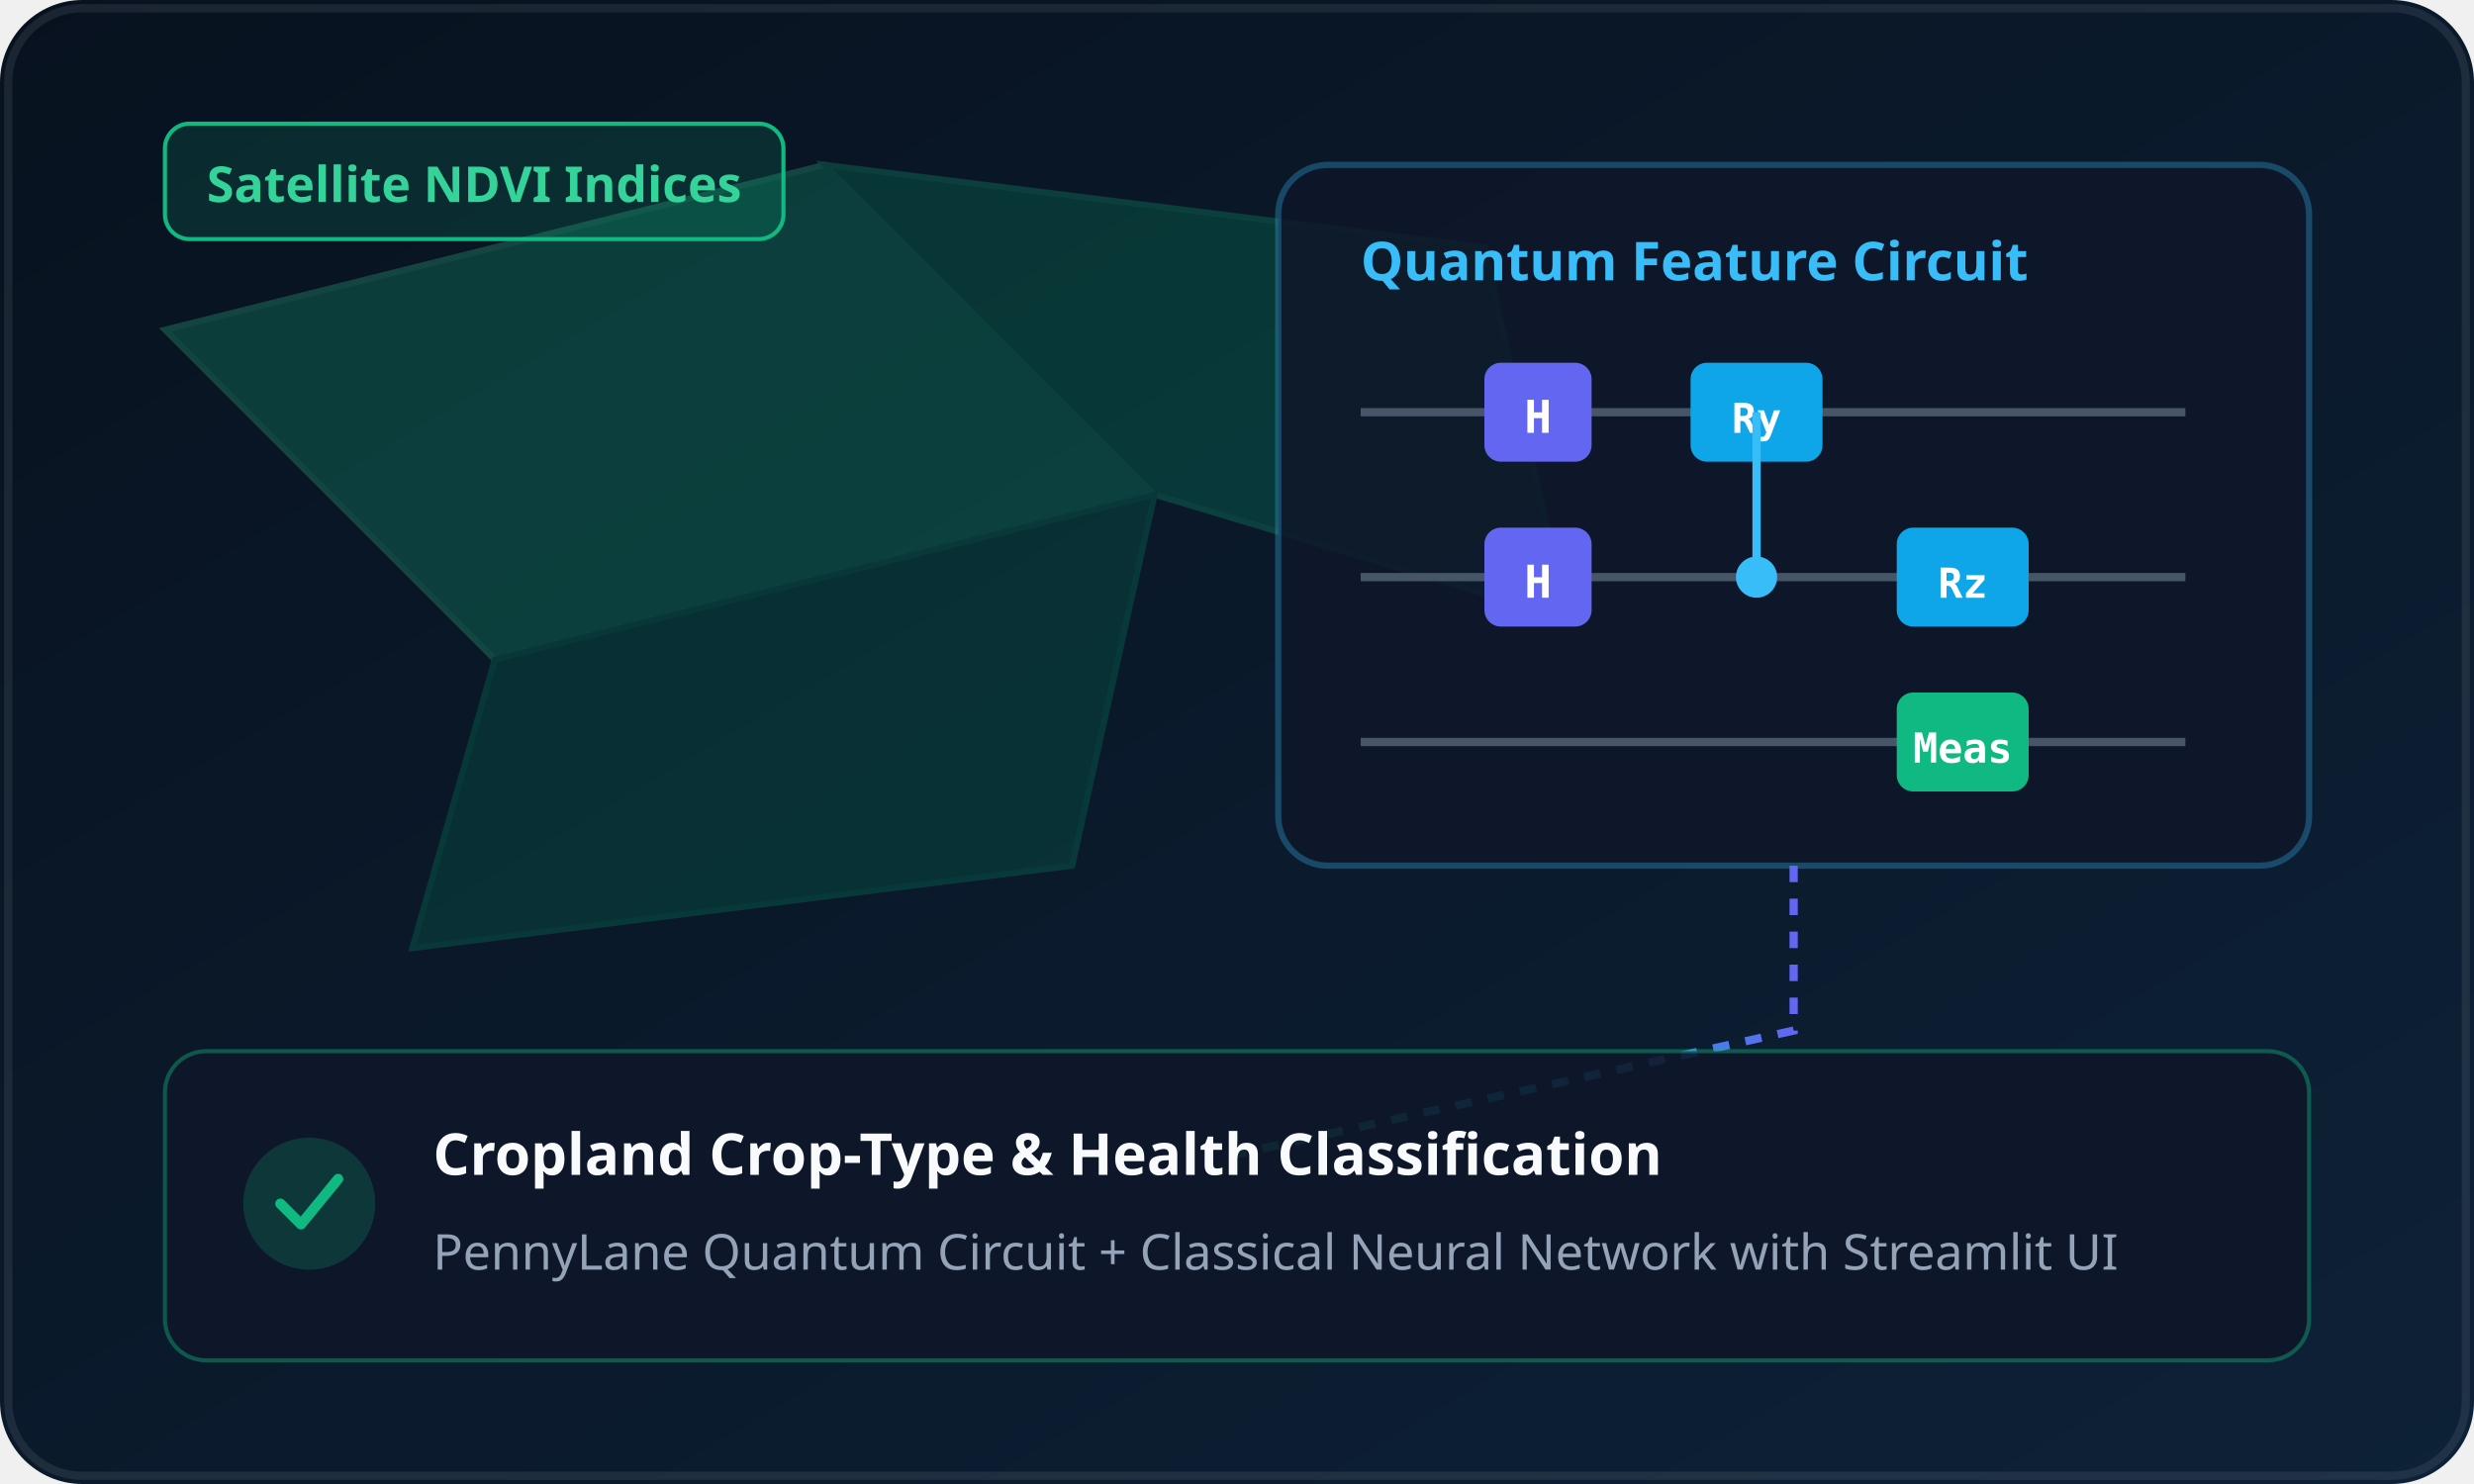
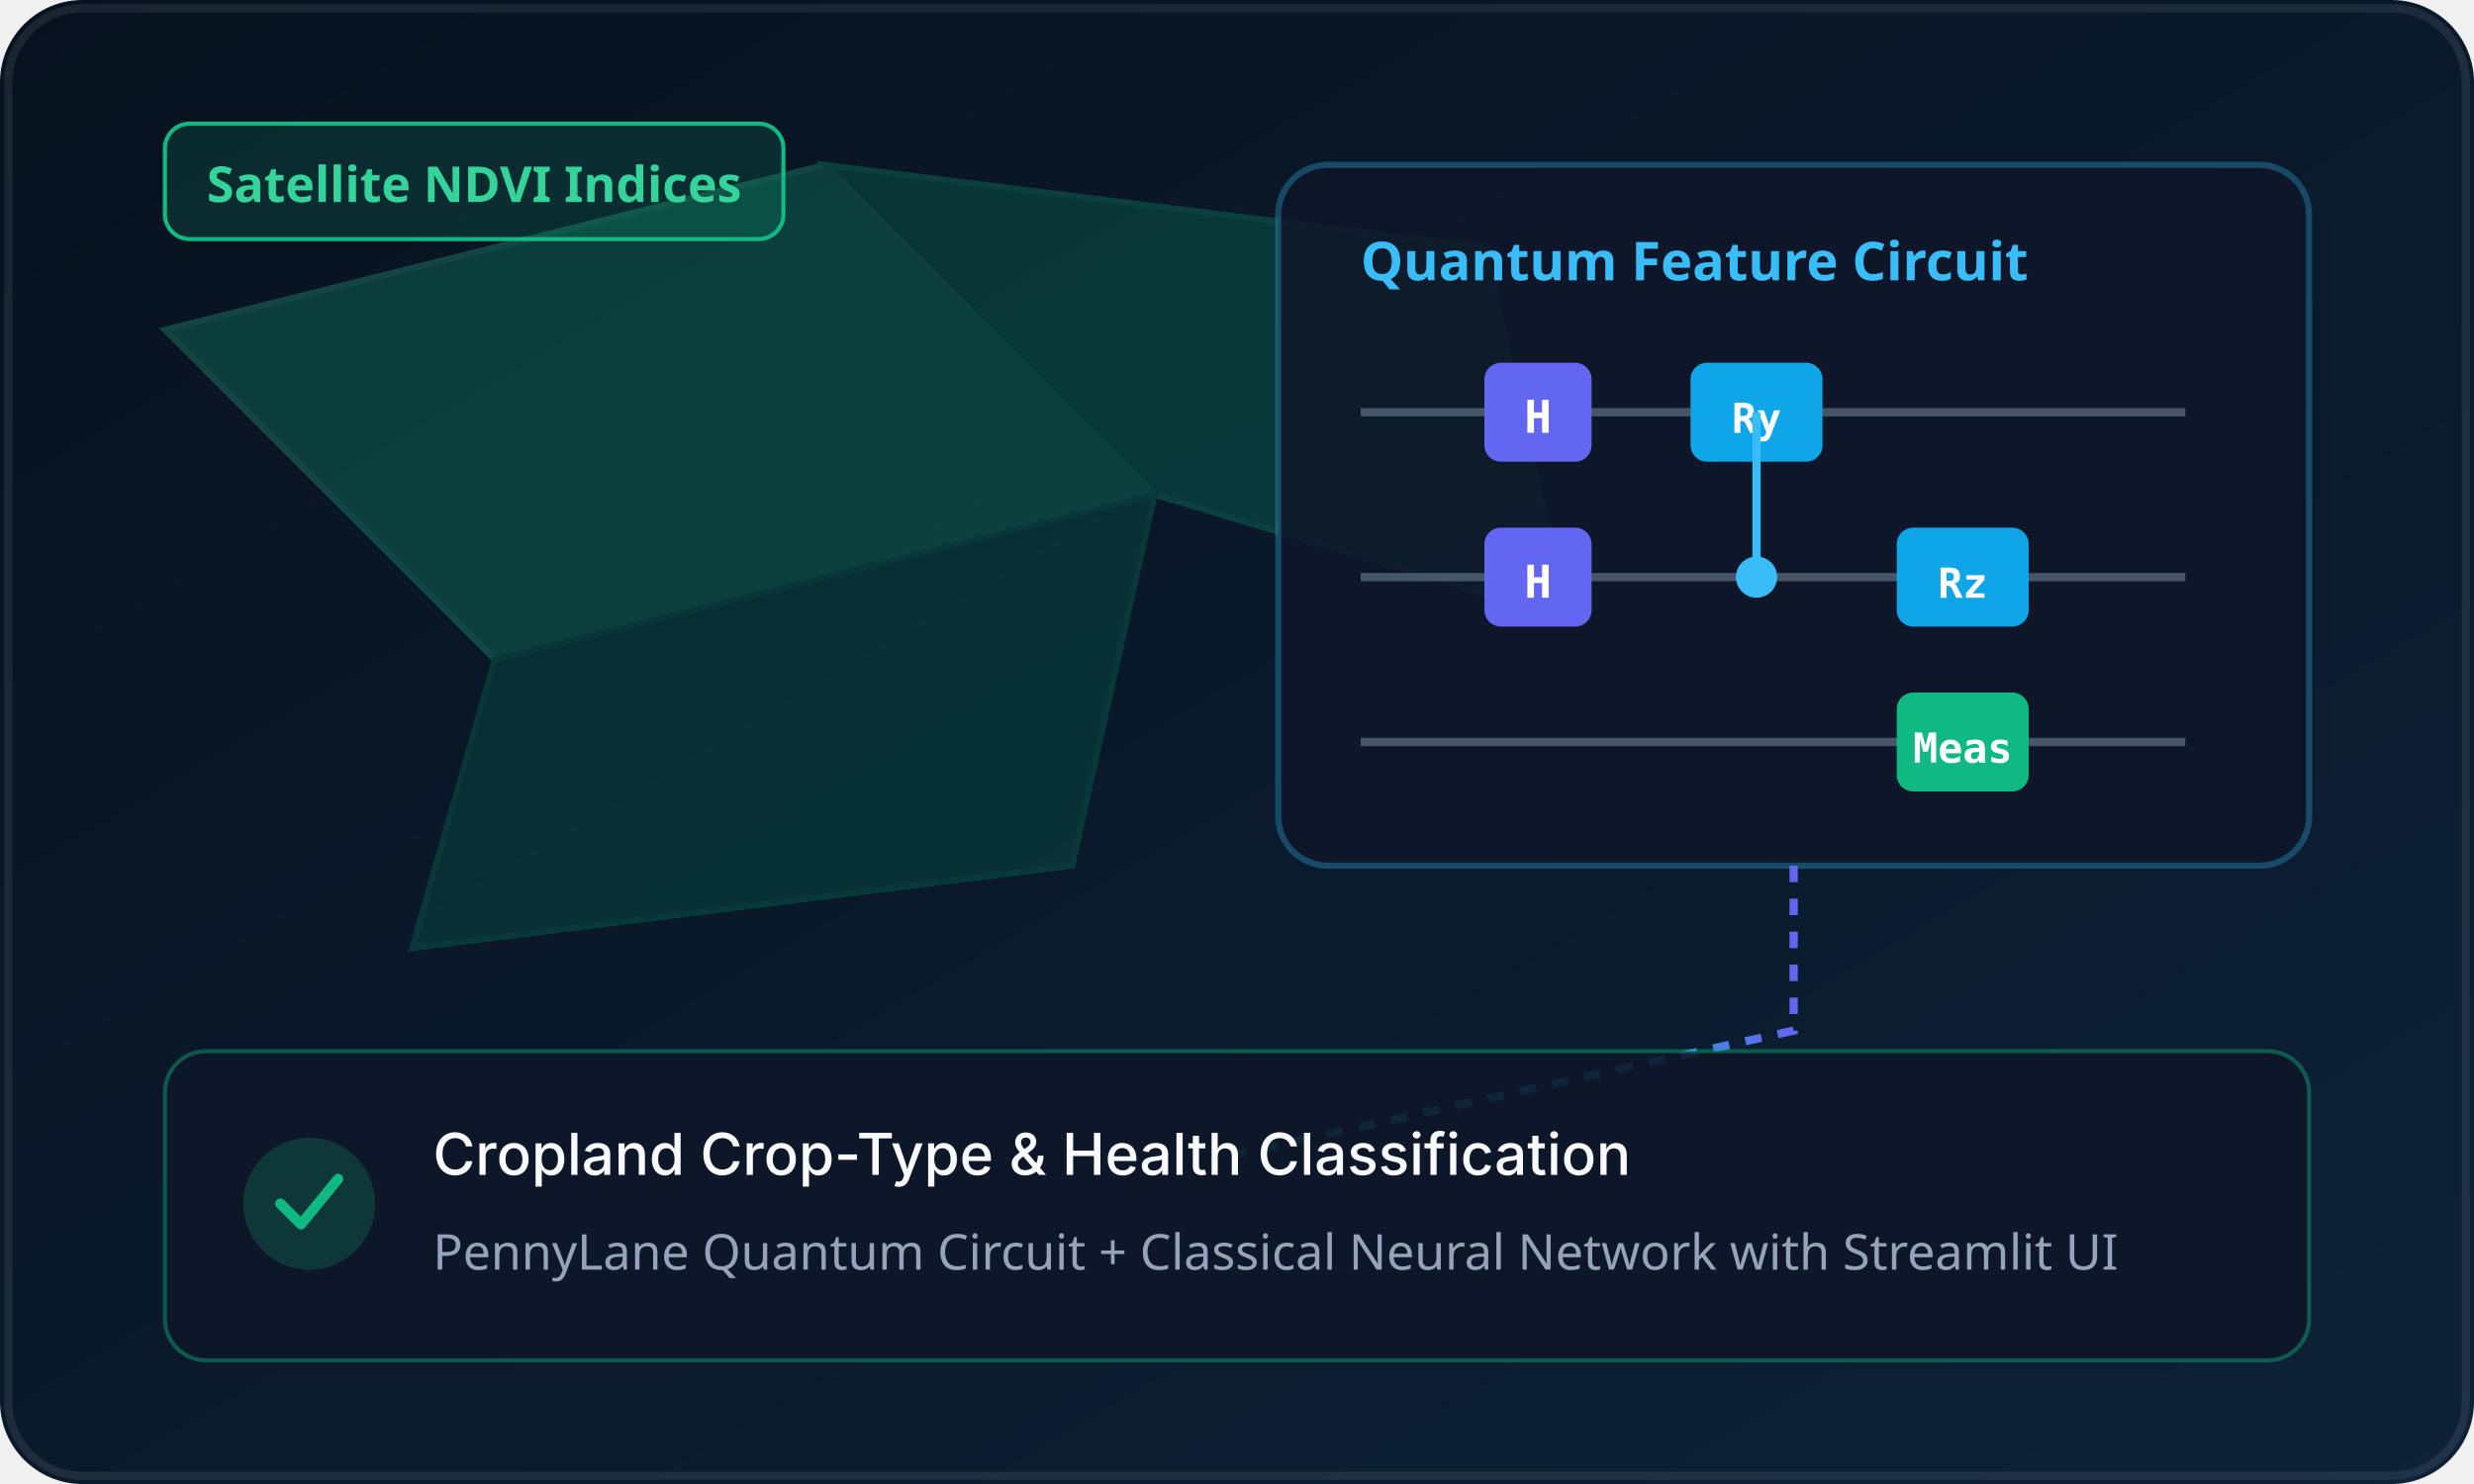
<svg xmlns="http://www.w3.org/2000/svg" viewBox="0 0 600 360" fill="none">
  <defs>
    <linearGradient id="cBg" x1="0%" y1="0%" x2="100%" y2="100%">
      <stop offset="0%" stop-color="#08121f" />
      <stop offset="100%" stop-color="#0d2137" />
    </linearGradient>
    <linearGradient id="qGrad" x1="0%" y1="0%" x2="100%" y2="0%">
      <stop offset="0%" stop-color="#10b981" />
      <stop offset="50%" stop-color="#06b6d4" />
      <stop offset="100%" stop-color="#6366f1" />
    </linearGradient>
  </defs>
  <rect width="600" height="360" rx="20" fill="url(#cBg)" />
  <rect x="2" y="2" width="596" height="356" rx="18" stroke="rgba(255,255,255,0.08)" stroke-width="2" />
  <g opacity="0.25">
    <path d="M40 80 L200 40 L280 120 L120 160 Z" fill="#10b981" stroke="#34d399" stroke-width="1.5" />
    <path d="M200 40 L360 60 L380 150 L280 120 Z" fill="#059669" stroke="#10b981" stroke-width="1.5" />
    <path d="M120 160 L280 120 L260 210 L100 230 Z" fill="#047857" stroke="#059669" stroke-width="1.5" />
  </g>
  <rect x="40" y="30" width="150" height="28" rx="6" fill="rgba(16, 185, 129, 0.15)" stroke="#10b981" stroke-width="1" />
  <text x="115" y="49" font-family="system-ui, sans-serif" font-size="12" font-weight="600" fill="#34d399" text-anchor="middle">Satellite NDVI Indices</text>
  <rect x="310" y="40" width="250" height="170" rx="12" fill="rgba(15, 23, 42, 0.85)" stroke="rgba(56, 189, 248, 0.3)" stroke-width="1.5" />
  <text x="330" y="68" font-family="system-ui, sans-serif" font-size="13" font-weight="700" fill="#38bdf8">Quantum Feature Circuit</text>
  <line x1="330" y1="100" x2="530" y2="100" stroke="#475569" stroke-width="2" />
  <line x1="330" y1="140" x2="530" y2="140" stroke="#475569" stroke-width="2" />
  <line x1="330" y1="180" x2="530" y2="180" stroke="#475569" stroke-width="2" />
  <rect x="360" y="88" width="26" height="24" rx="4" fill="#6366f1" />
  <text x="373" y="105" font-family="monospace" font-size="11" font-weight="bold" fill="#fff" text-anchor="middle">H</text>
  <rect x="410" y="88" width="32" height="24" rx="4" fill="#0ea5e9" />
  <text x="426" y="105" font-family="monospace" font-size="10" font-weight="bold" fill="#fff" text-anchor="middle">Ry</text>
  <rect x="360" y="128" width="26" height="24" rx="4" fill="#6366f1" />
  <text x="373" y="145" font-family="monospace" font-size="11" font-weight="bold" fill="#fff" text-anchor="middle">H</text>
  <circle cx="426" cy="140" r="5" fill="#38bdf8" />
  <line x1="426" y1="100" x2="426" y2="140" stroke="#38bdf8" stroke-width="2" />
  <rect x="460" y="128" width="32" height="24" rx="4" fill="#0ea5e9" />
  <text x="476" y="145" font-family="monospace" font-size="10" font-weight="bold" fill="#fff" text-anchor="middle">Rz</text>
  <rect x="460" y="168" width="32" height="24" rx="4" fill="#10b981" />
  <text x="476" y="185" font-family="monospace" font-size="10" font-weight="bold" fill="#fff" text-anchor="middle">Meas</text>
  <path d="M 435 210 L 435 250 L 300 280" stroke="url(#qGrad)" stroke-width="2" stroke-dasharray="4 4" />
  <rect x="40" y="255" width="520" height="75" rx="10" fill="rgba(15, 23, 42, 0.9)" stroke="rgba(16, 185, 129, 0.4)" stroke-width="1" />
  <circle cx="75" cy="292" r="16" fill="rgba(16, 185, 129, 0.2)" />
  <path d="M68 292 L73 297 L82 286" stroke="#10b981" stroke-width="2.5" stroke-linecap="round" stroke-linejoin="round" />
-   <text x="105" y="285" font-family="system-ui, sans-serif" font-size="14" font-weight="700" fill="#f8fafc">Cropland Crop-Type &amp; Health Classification</text>
+   <text x="105" y="285" font-family="system-ui, -apple-system, sans-serif" font-size="14" font-weight="500" fill="#f8fafc">Cropland Crop-Type &amp; Health Classification</text>
  <text x="105" y="308" font-family="system-ui, sans-serif" font-size="12" font-weight="400" fill="#94a3b8">PennyLane Quantum Circuit + Classical Neural Network with Streamlit UI</text>
</svg>
